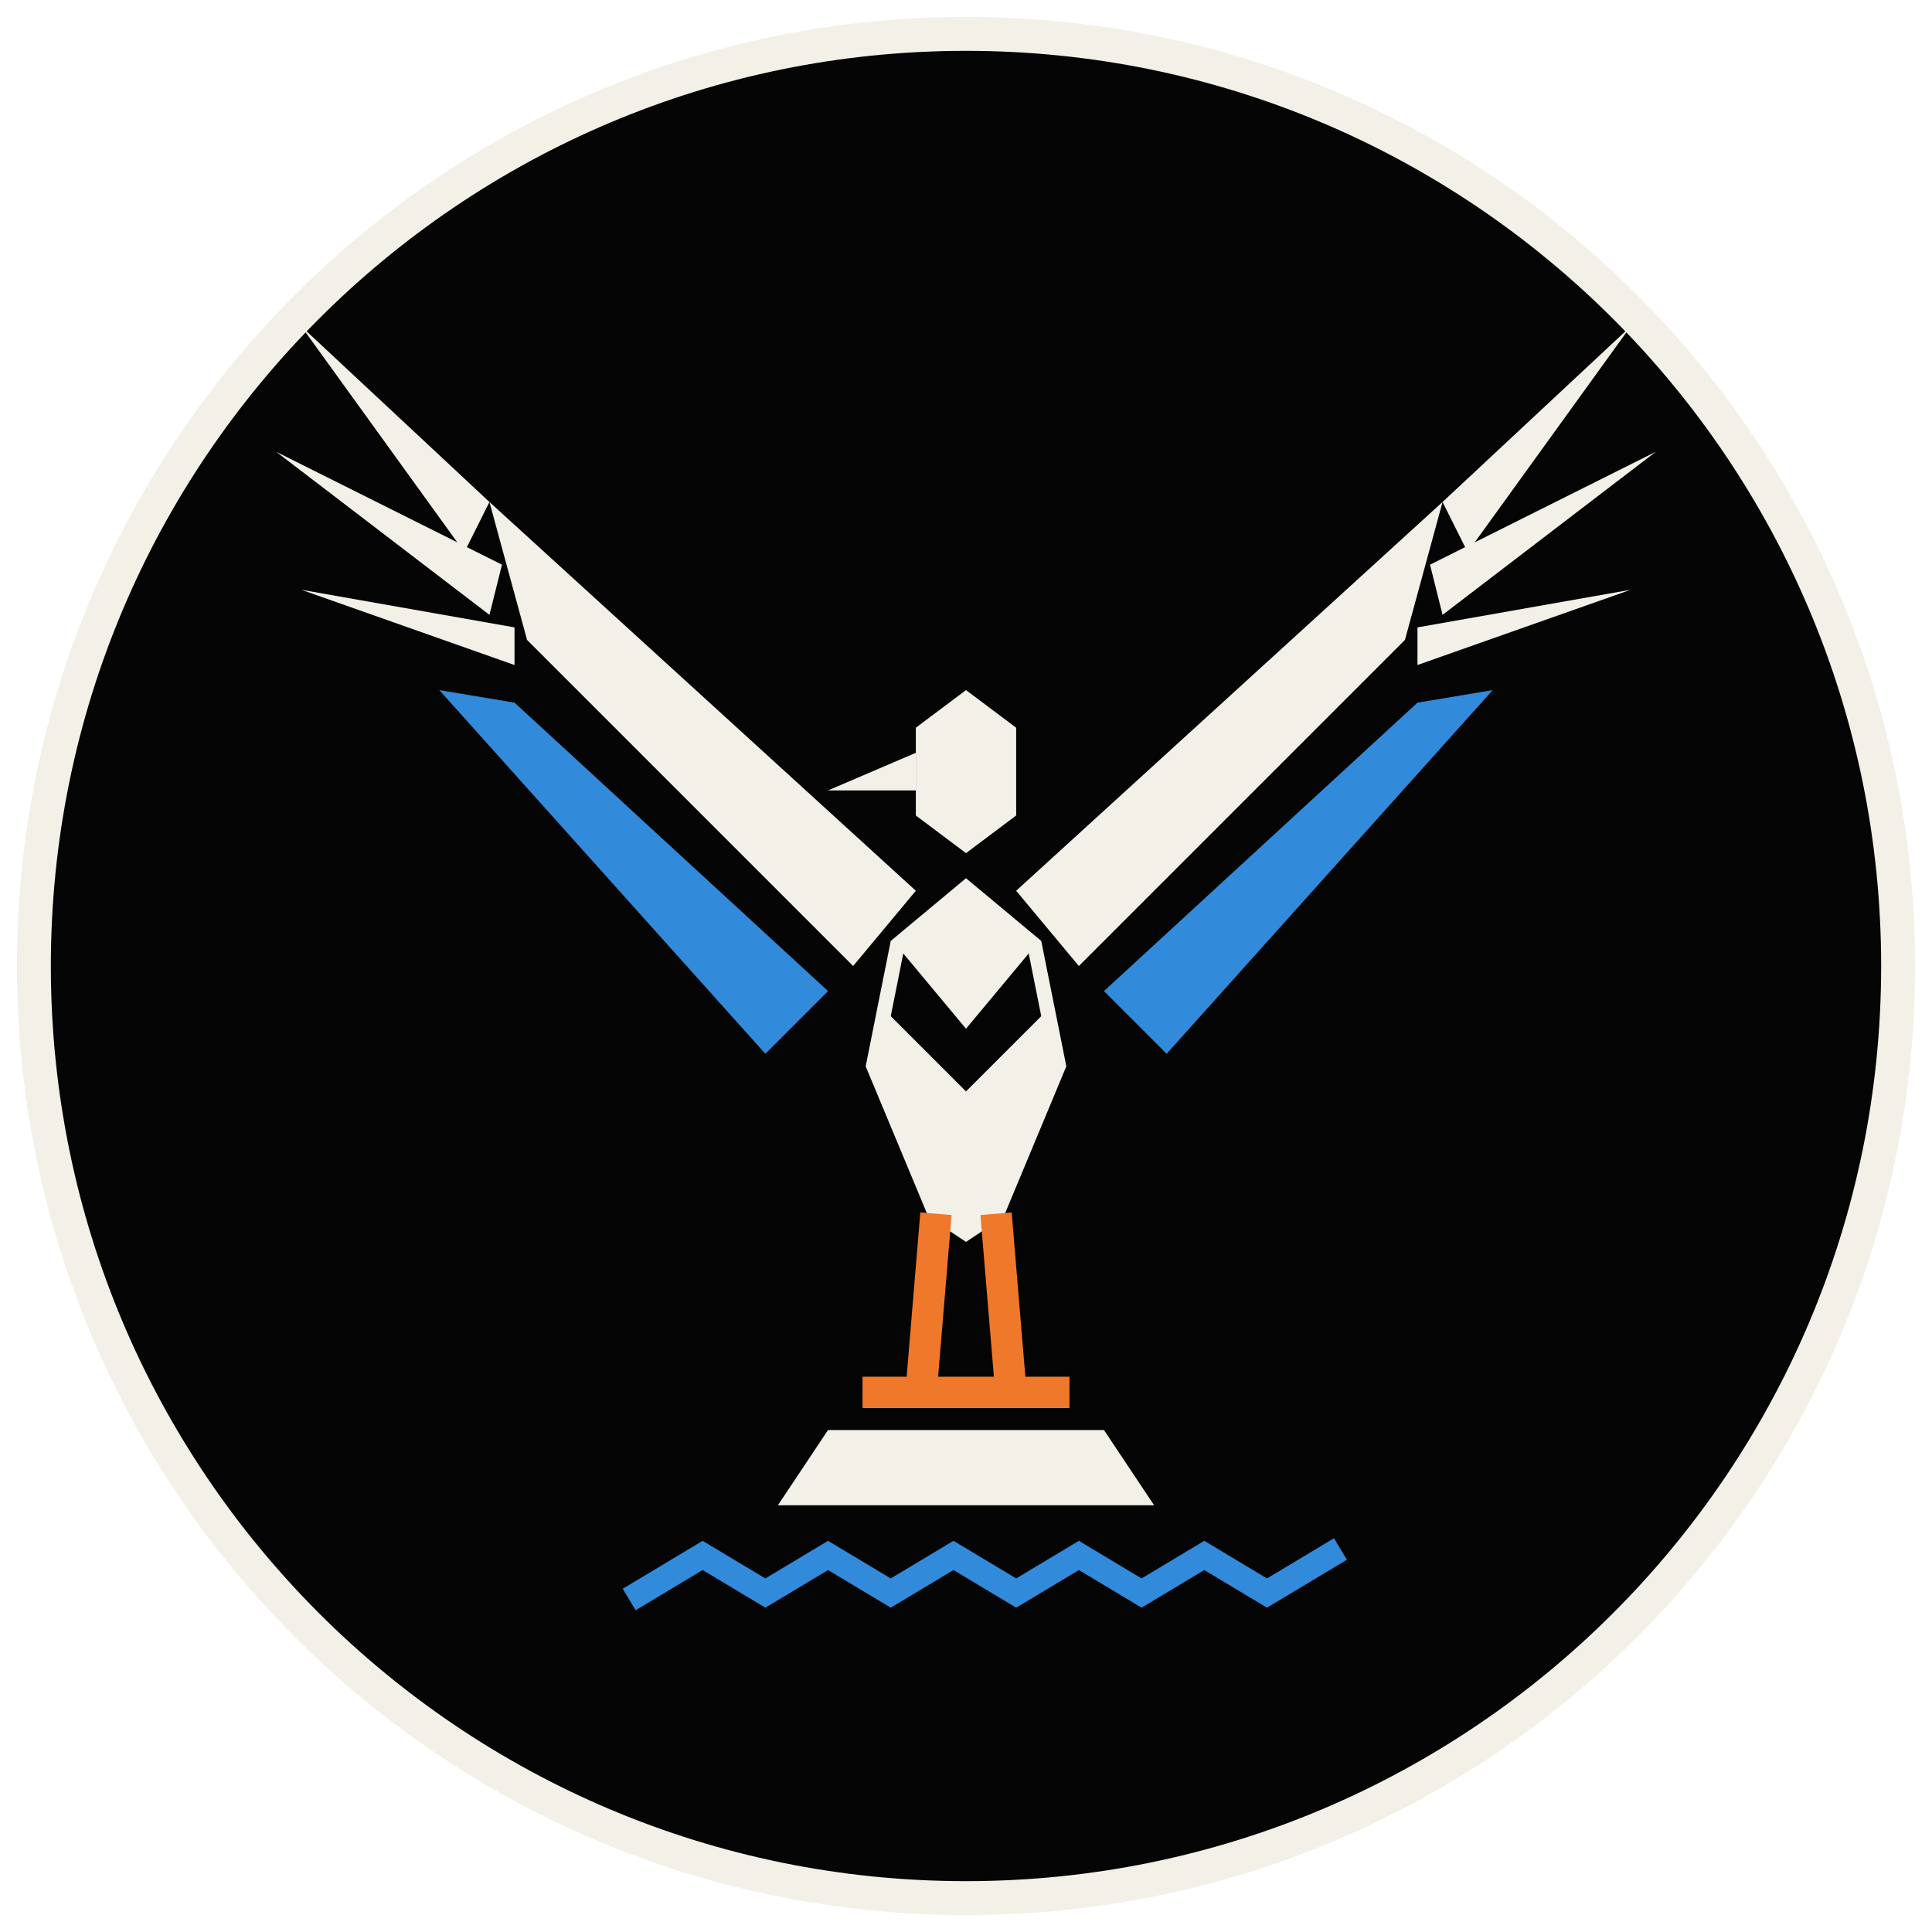
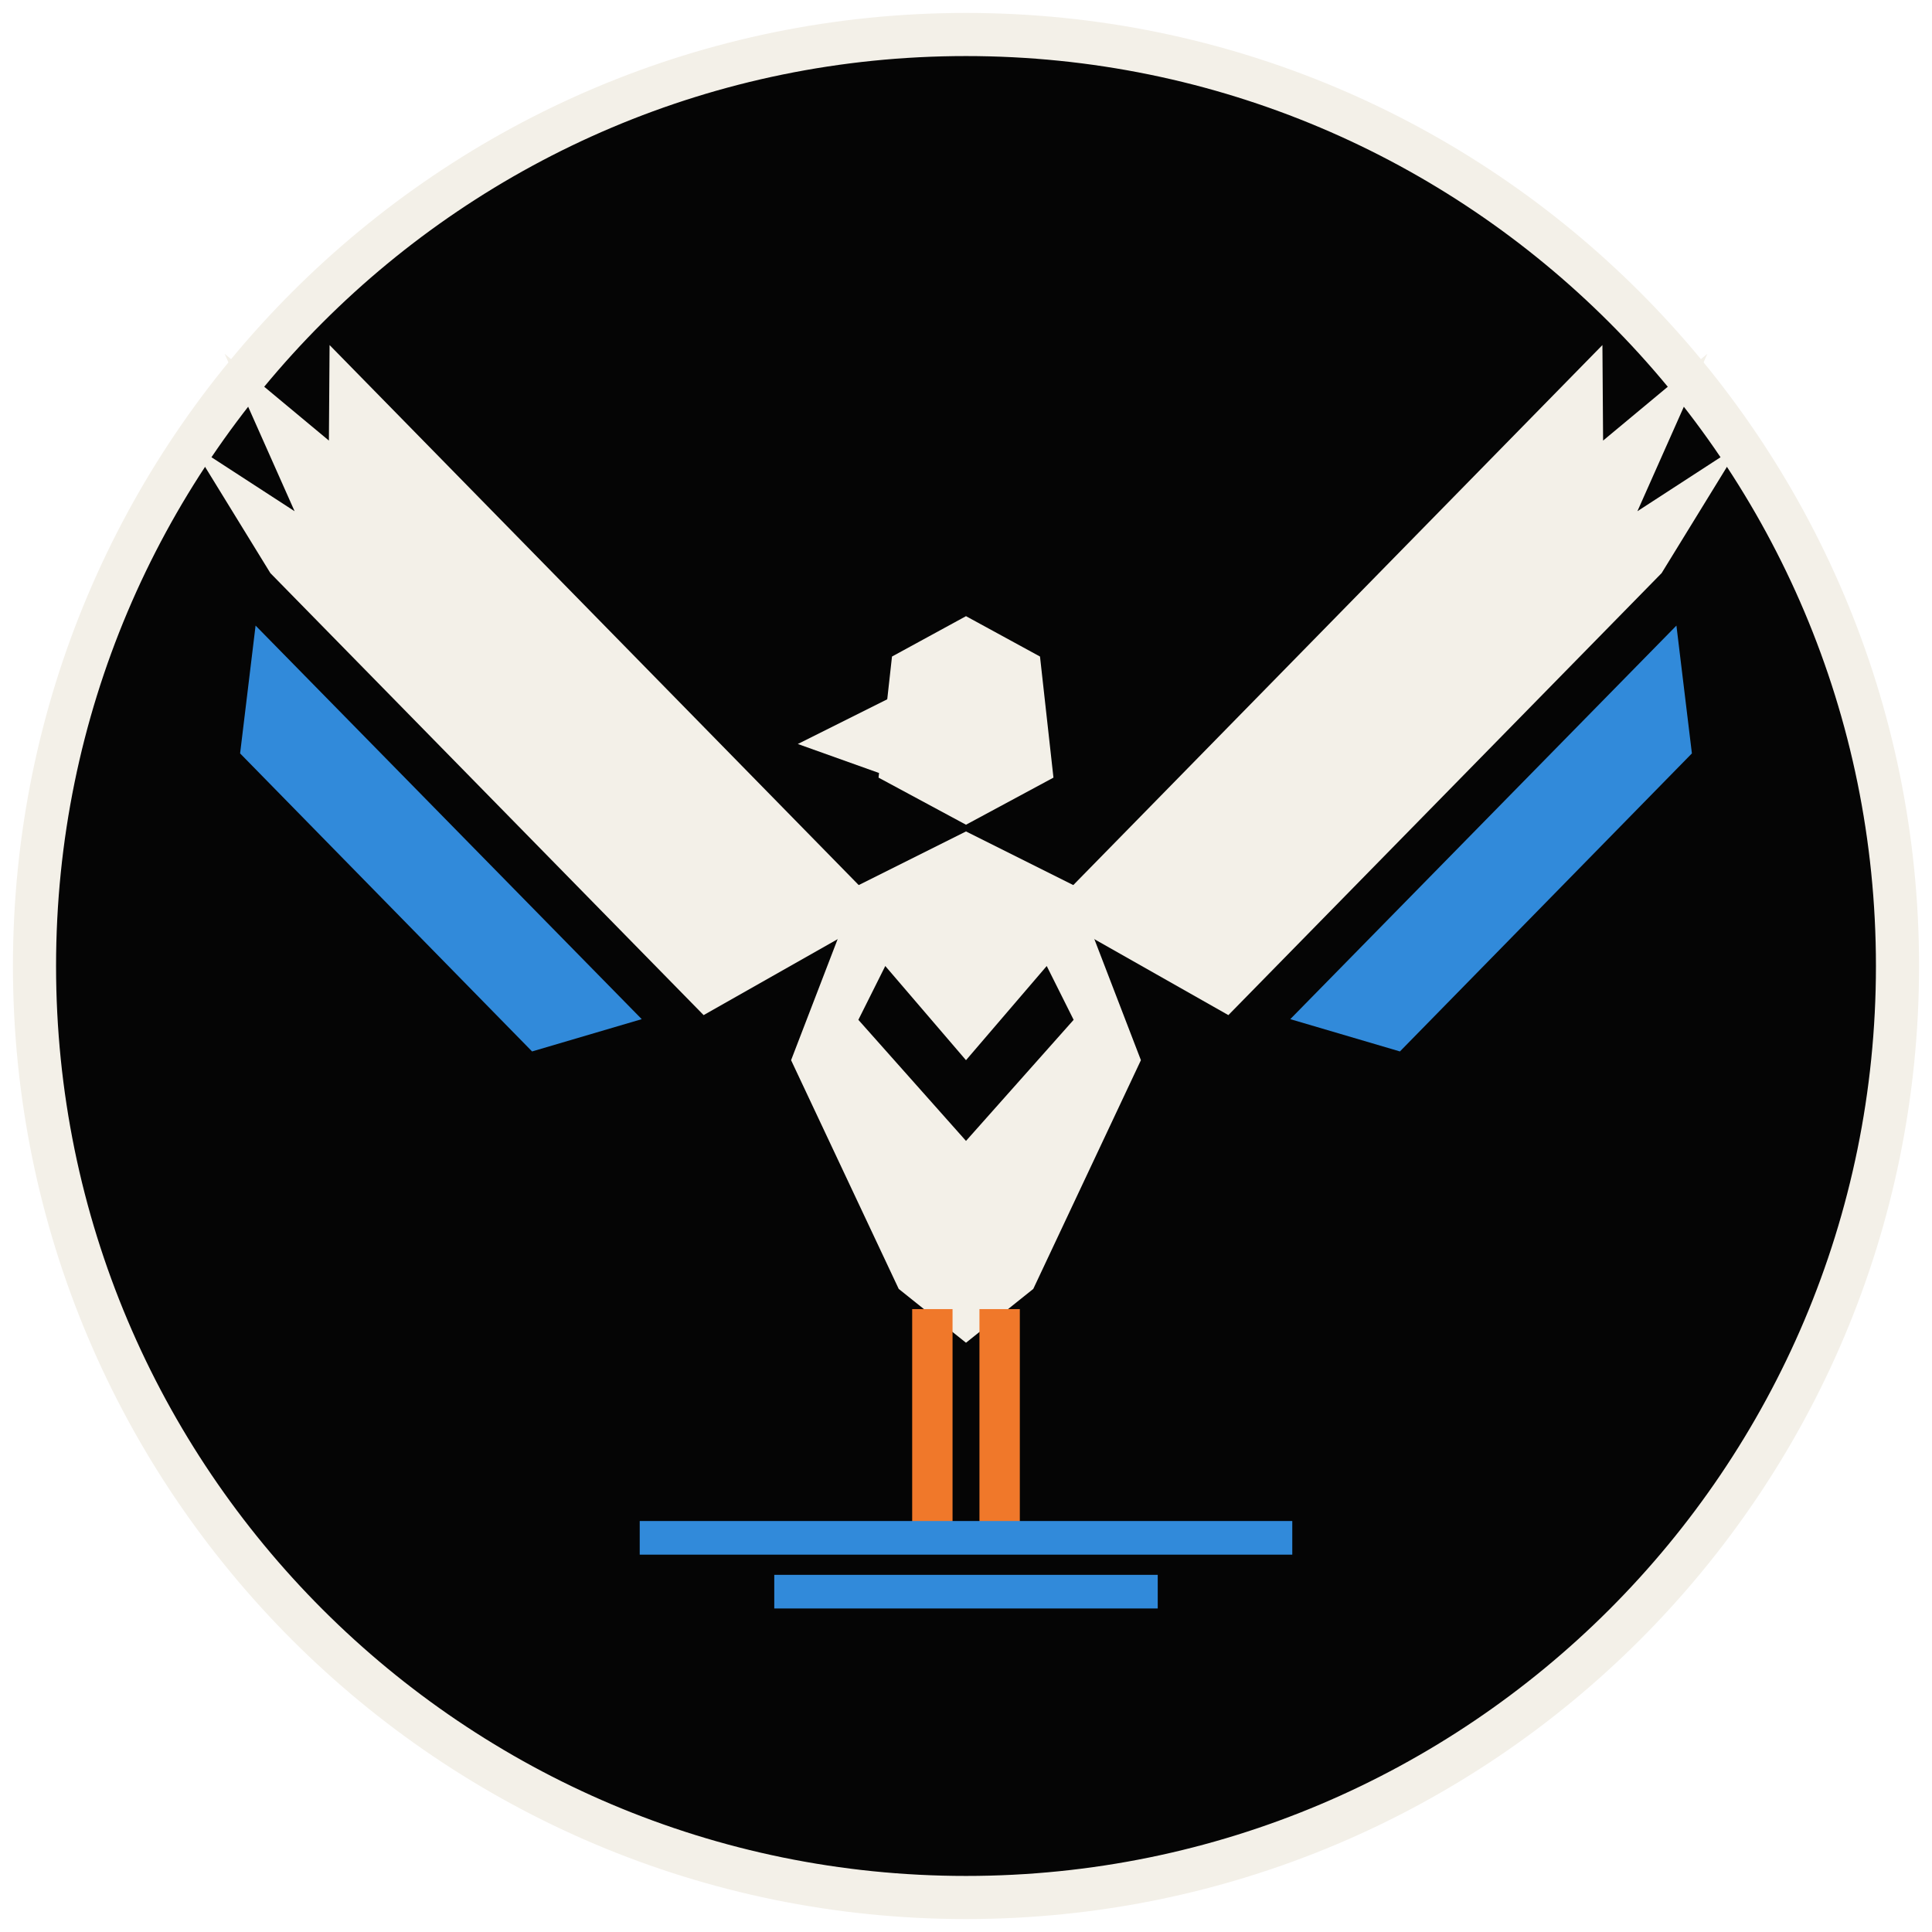
- <svg xmlns="http://www.w3.org/2000/svg" viewBox="6 0 228 228">
-   <circle cx="120" cy="114" r="110" fill="#050505" stroke="#f3f0e8" stroke-width="4" />
-   <g transform="translate(120 114) scale(.74) translate(-120 -112)">
-     <polygon points="128 100 196 38 190 60 138 112" fill="#f3f0e8" />
-     <polygon points="112 100 44 38 50 60 102 112" fill="#f3f0e8" />
-     <polygon points="142 116 192 70 204 68 152 126" fill="#318ada" />
-     <polygon points="98 116 48 70 36 68 88 126" fill="#318ada" />
-     <polygon points="196 38 226 10 200 46" fill="#f3f0e8" />
-     <polygon points="44 38 14 10 40 46" fill="#f3f0e8" />
-     <polygon points="194 48 230 30 196 56" fill="#f3f0e8" />
-     <polygon points="46 48 10 30 44 56" fill="#f3f0e8" />
-     <polygon points="192 58 226 52 192 64" fill="#f3f0e8" />
-     <polygon points="48 58 14 52 48 64" fill="#f3f0e8" />
-     <polygon points="120 98 132 108 136 128 126 152 120 156 114 152 104 128 108 108" fill="#f3f0e8" />
-     <polygon points="120 68 128 74 128 88 120 94 112 88 112 74" fill="#f3f0e8" />
-     <polygon points="112 78 98 84 112 84" fill="#f3f0e8" />
-     <polygon points="110 110 120 122 130 110 132 120 120 132 108 120" fill="#050505" />
-     <path d="M115 154 113 178M125 154 127 178M106 180H118M122 180H134" fill="none" stroke="#f0782a" stroke-width="5" stroke-linecap="square" />
-     <polygon points="98 186 142 186 150 198 90 198" fill="#f3f0e8" />
-     <path d="M68 212L78 206L88 212L98 206L108 212L118 206L128 212L138 206L148 212L158 206L168 212L178 206" fill="none" stroke="#318ada" stroke-width="4" stroke-linecap="square" />
+ <svg xmlns="http://www.w3.org/2000/svg" viewBox="8 0 224 224">
+   <circle cx="120" cy="112" r="108" fill="#050505" stroke="#f3f0e8" stroke-width="5" />
+   <g transform="translate(120 112) scale(.78) translate(-120 -112)">
+     <polygon points="132 104 214.6 19.7 214.7 33.9 230.2 21 219.8 44.4 235.2 34.4 223.4 53.6 159 119.3" fill="#f3f0e8" />
+     <polygon points="108 104 25.4 19.7 25.3 33.9 9.8 21 20.2 44.4 4.8 34.4 16.6 53.6 81 119.3" fill="#f3f0e8" />
+     <polygon points="168.2 119.9 225.6 61.4 227.9 80.4 184.5 124.7" fill="#318ada" />
+     <polygon points="71.8 119.9 14.4 61.4 12.1 80.4 55.5 124.7" fill="#318ada" />
+     <polygon points="120 92 136 100 146 126 130 160 120 168 110 160 94 126 104 100" fill="#f3f0e8" />
+     <polygon points="120 60 131 66 133 84 120 91 107 84 109 66" fill="#f3f0e8" />
+     <polygon points="109 72 95 79 109 84" fill="#f3f0e8" />
+     <polygon points="108 112 120 126 132 112 136 120 120 138 104 120" fill="#050505" />
+     <path d="M115 166V192M125 166V192" fill="none" stroke="#f0782a" stroke-width="6" stroke-linecap="square" />
+     <path d="M74 197H166M94 205H146" fill="none" stroke="#318ada" stroke-width="5" stroke-linecap="square" />
  </g>
</svg>
